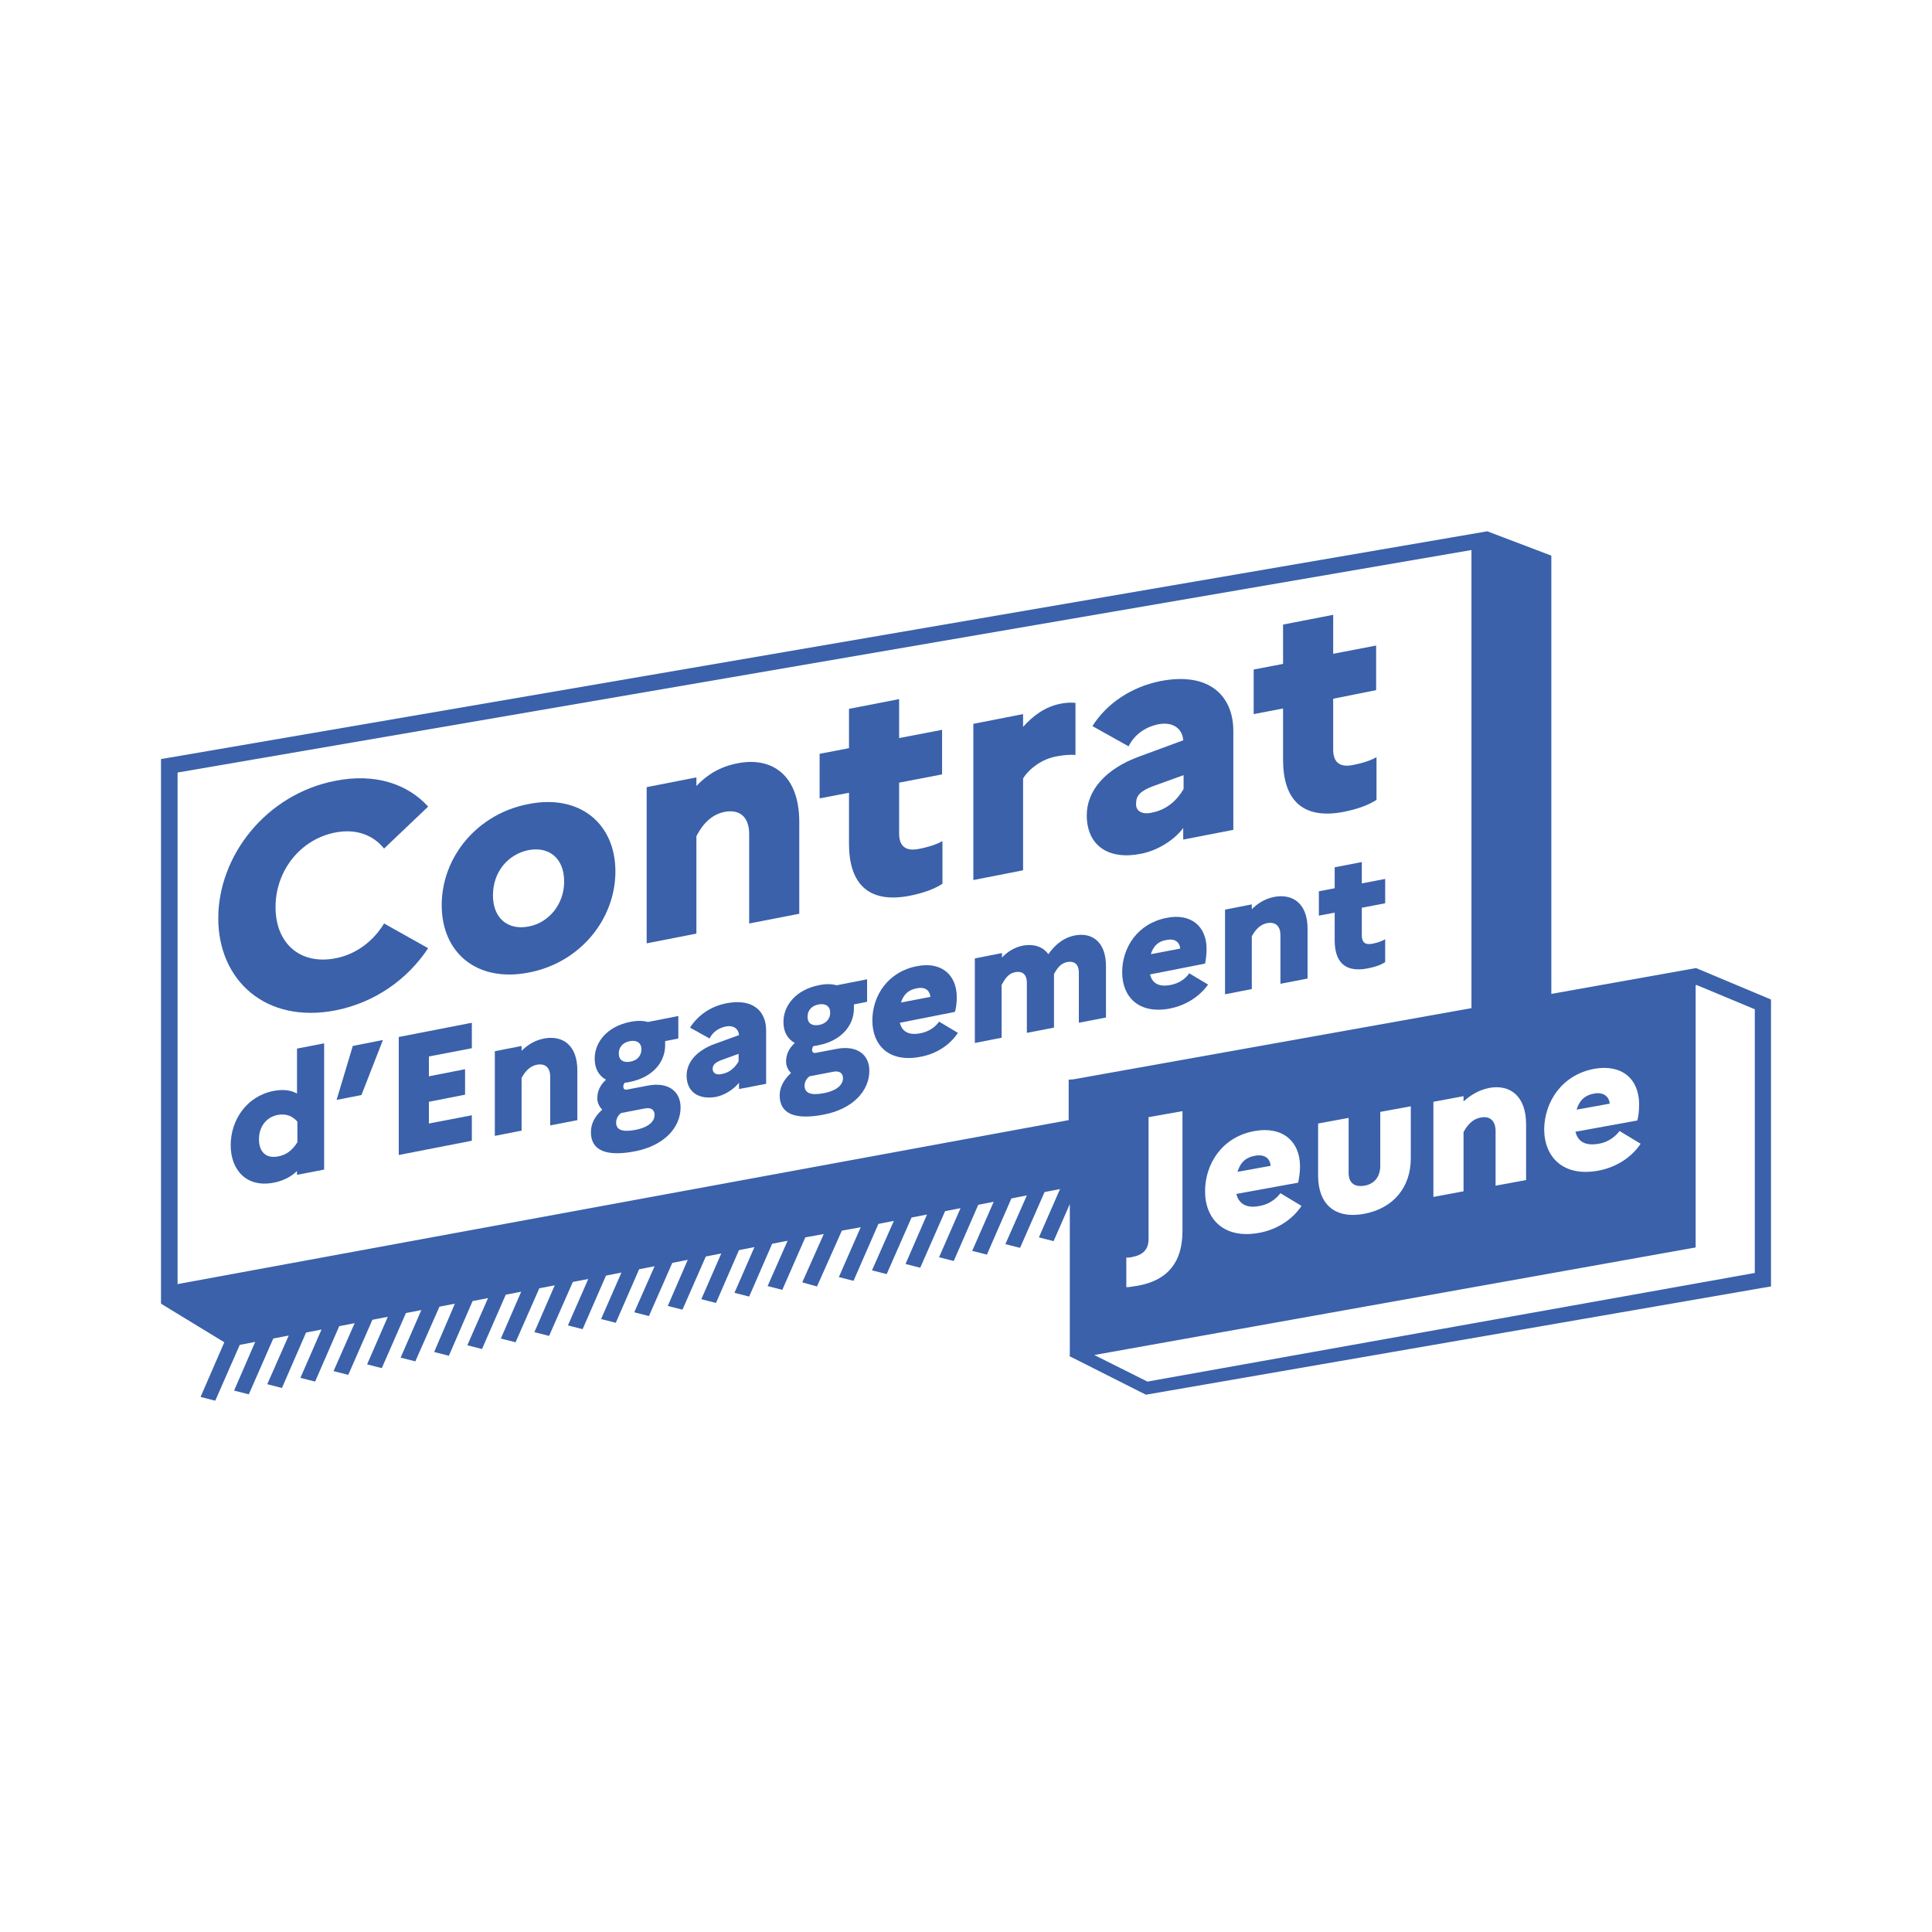
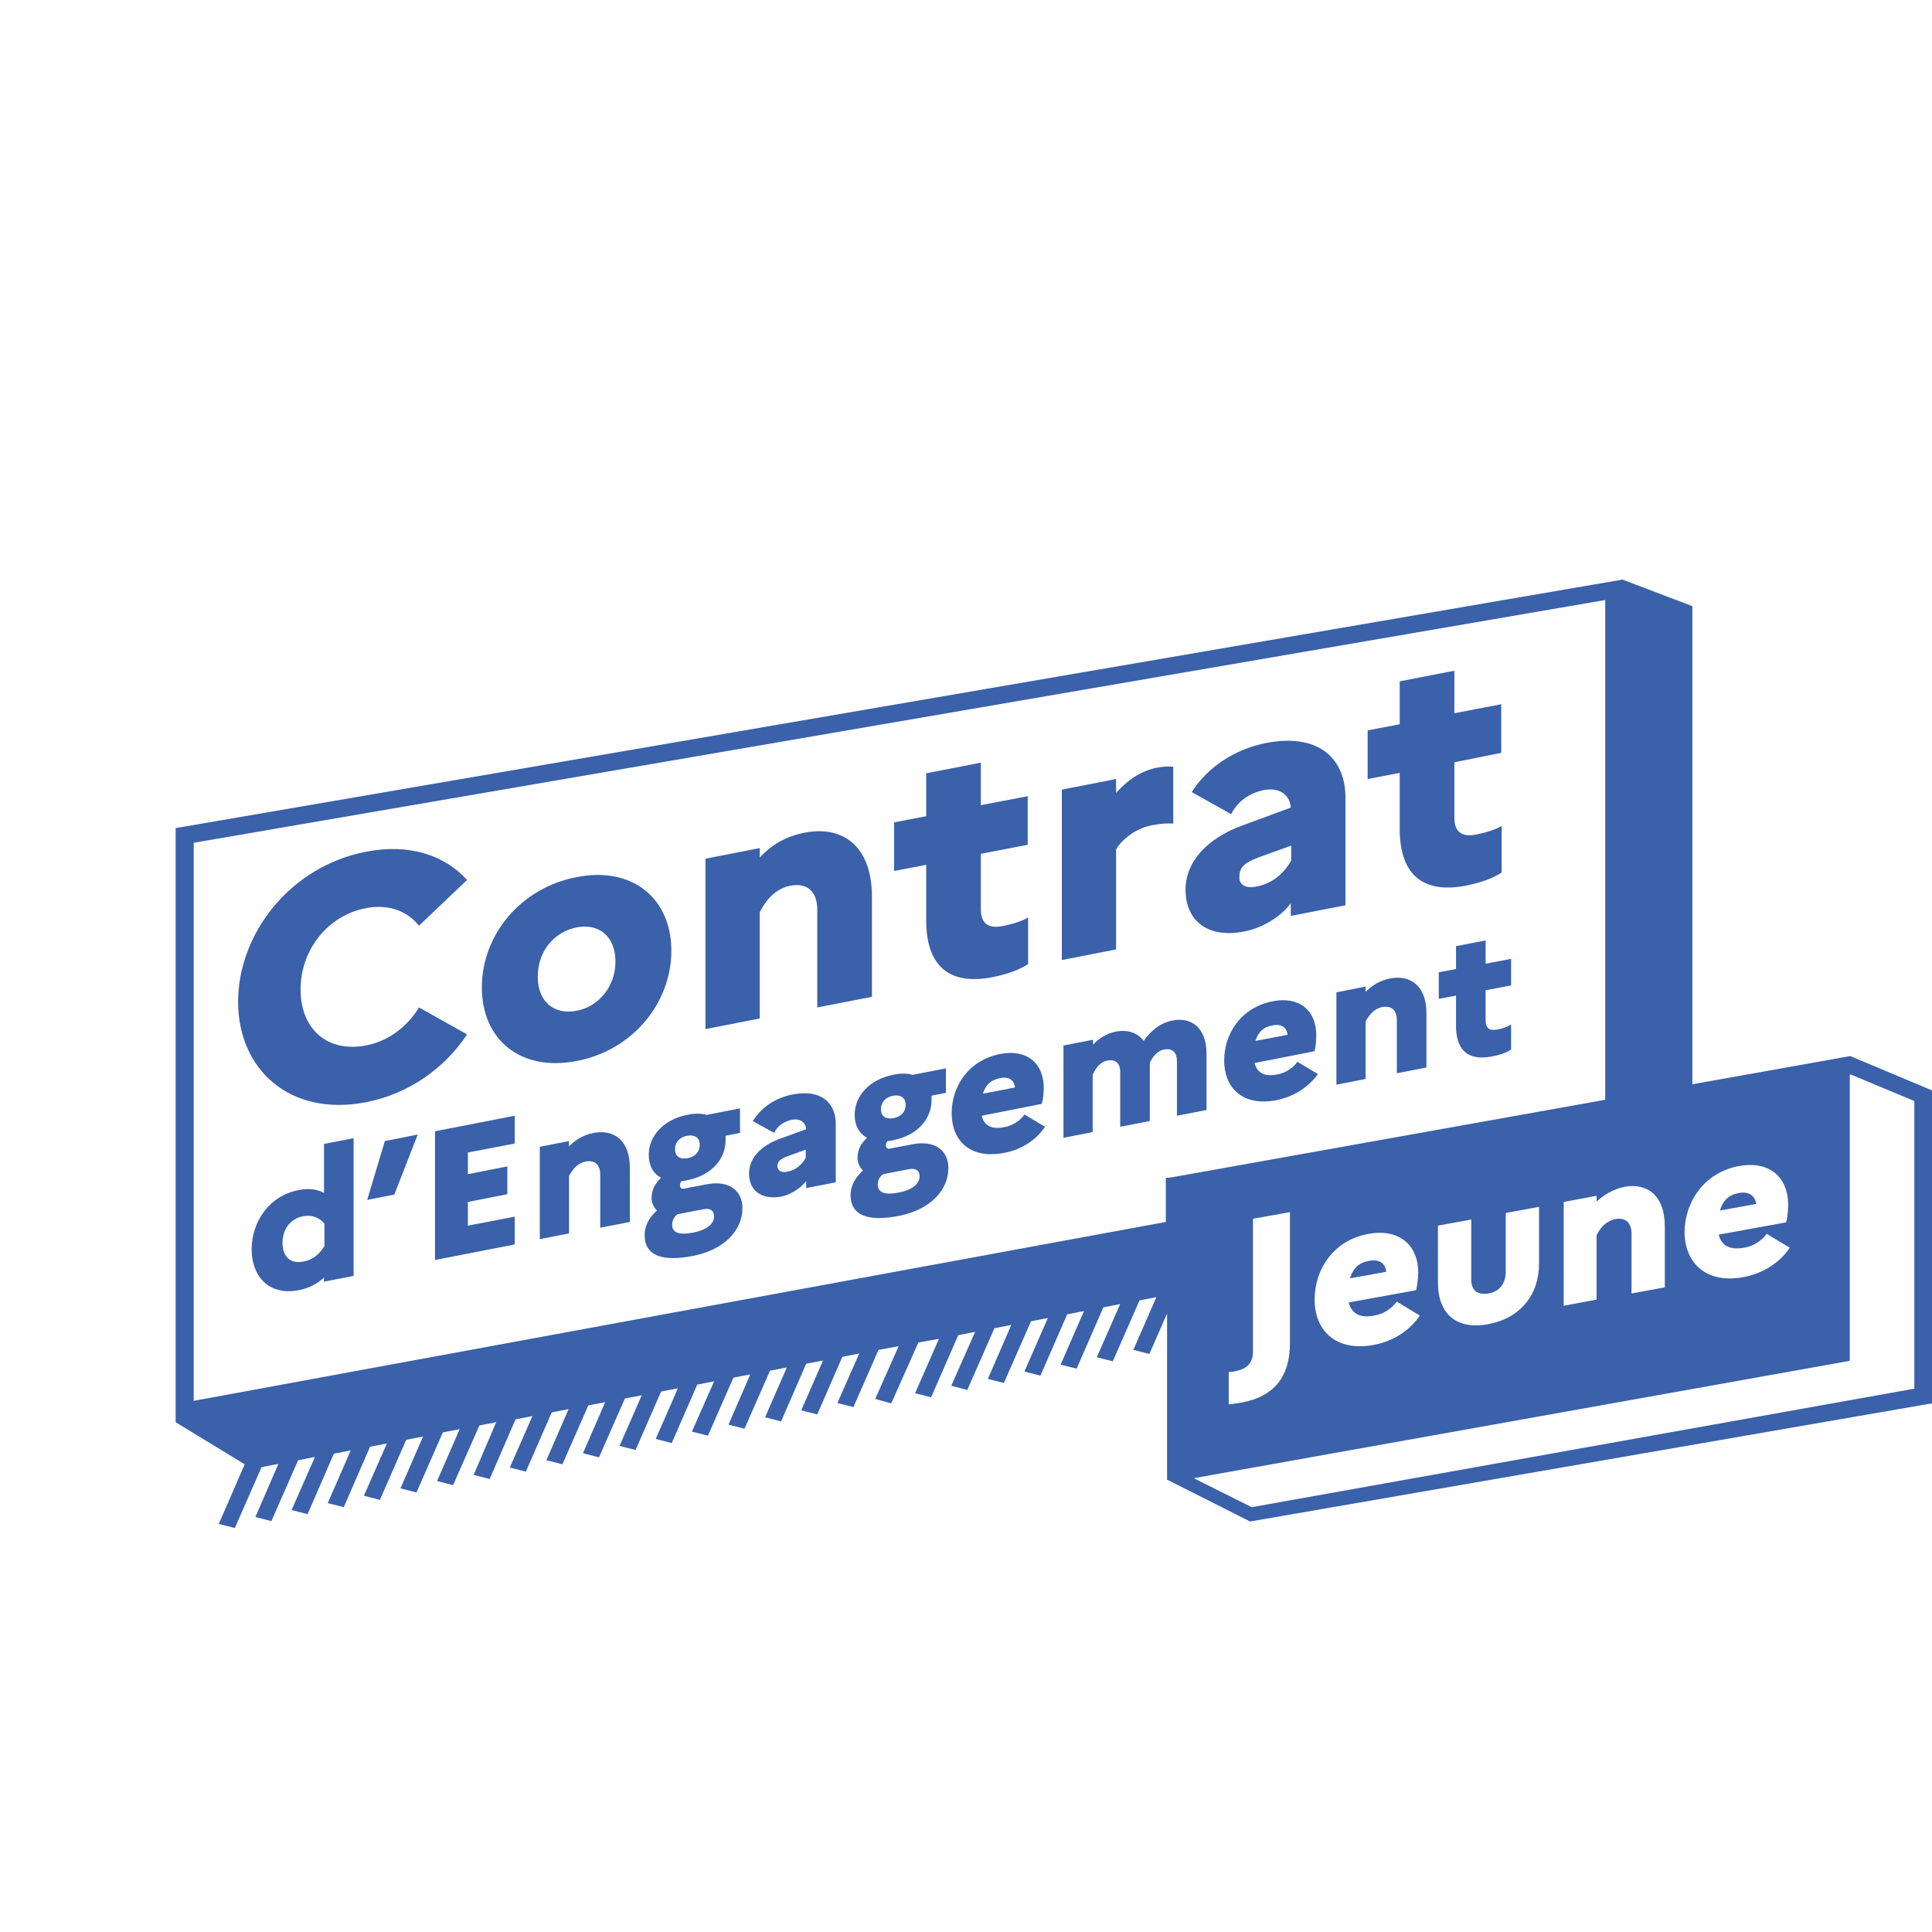
- <svg xmlns="http://www.w3.org/2000/svg" width="110" height="110" viewBox="0 0 120 120" fill="none">
+ <svg xmlns="http://www.w3.org/2000/svg" viewBox="0 0 110 110" fill="none">
  <path d="M77.962 71.784C77.4 71.877 77.049 72.18 76.862 72.785L78.921 72.412C78.898 72.017 78.617 71.668 77.962 71.784ZM77.962 71.784C77.4 71.877 77.049 72.18 76.862 72.785L78.921 72.412C78.898 72.017 78.617 71.668 77.962 71.784ZM77.962 71.784C77.4 71.877 77.049 72.18 76.862 72.785L78.921 72.412C78.898 72.017 78.617 71.668 77.962 71.784ZM77.962 71.784C77.4 71.877 77.049 72.18 76.862 72.785L78.921 72.412C78.898 72.017 78.617 71.668 77.962 71.784ZM105.343 60.128L96.356 61.733V34.512L92.378 33L10.421 47.076L10 47.146V80.951H10.023L10 80.974L13.932 83.371L12.457 86.767L13.37 87L14.891 83.533L15.851 83.347L14.54 86.372L15.453 86.605L16.974 83.138L17.933 82.952L16.6 85.976L17.512 86.209L19.01 82.766L19.97 82.579L18.659 85.581L19.572 85.813L21.07 82.37L22.029 82.184L20.718 85.162L21.631 85.395L23.129 81.975L24.088 81.788L22.801 84.743L23.714 84.976L25.212 81.556L26.171 81.37L24.884 84.324L25.797 84.557L27.295 81.16L28.254 80.974L26.967 83.975L27.88 84.208L29.354 80.811L30.314 80.625L29.026 83.557L29.939 83.789L31.413 80.416L32.373 80.23L31.109 83.138L32.022 83.371L33.496 80.02L34.456 79.834L33.192 82.742L34.105 82.975L35.579 79.625L36.539 79.439L35.275 82.324L36.188 82.556L37.639 79.229L38.598 79.043L37.334 81.928L38.247 82.161L39.698 78.834L40.658 78.648L39.394 81.509L40.307 81.742L41.758 78.438L42.717 78.252L41.477 81.114L42.389 81.346L43.84 78.043L44.8 77.856L43.56 80.695L44.472 80.928L45.9 77.647L46.859 77.461L45.619 80.299L46.532 80.532L47.959 77.252L48.919 77.066L47.678 79.881L48.591 80.113L50.019 76.856L51.166 76.647L49.831 79.648L50.744 79.904L52.289 76.437L53.459 76.228L52.102 79.322L53.014 79.555L54.559 76.019L55.518 75.832L54.161 78.903L55.074 79.136L56.618 75.623L57.578 75.437L56.244 78.508L57.157 78.741L58.701 75.228L59.661 75.041L58.327 78.089L59.239 78.322L60.761 74.832L61.72 74.646L60.386 77.694L61.299 77.926L62.82 74.436L63.779 74.25L62.446 77.275L63.358 77.507L64.879 74.041L65.839 73.855L64.528 76.856L65.441 77.089L66.448 74.785V84.185L66.424 84.231L71.175 86.628L109.579 79.974L110 79.904V62.082L105.343 60.128ZM99.024 66.386C100.709 66.084 101.809 66.991 101.809 68.597C101.809 68.992 101.762 69.388 101.692 69.597L97.854 70.295C98.018 70.947 98.509 71.179 99.305 71.04C99.867 70.947 100.311 70.621 100.592 70.249L101.903 71.04C101.341 71.877 100.405 72.505 99.258 72.715C97.082 73.11 95.912 71.854 95.912 70.132C95.935 68.434 97.011 66.759 99.024 66.386ZM92.495 67.573C93.758 67.34 94.788 68.038 94.788 69.83V73.296L92.893 73.645V70.249C92.893 69.644 92.565 69.295 91.98 69.411C91.325 69.527 91.02 70.109 90.903 70.318V73.994L89.031 74.343V68.434L90.903 68.085V68.411C91.325 68.038 91.816 67.713 92.495 67.573ZM66.377 67.061V69.574L11.123 79.741L11.03 79.764V47.983L91.395 34.163V62.617L66.681 67.038L66.377 67.061ZM84.748 73.645C85.427 73.529 85.731 73.017 85.731 72.412V69.062L87.627 68.713V71.947C87.627 73.715 86.574 75.041 84.748 75.39C82.9 75.739 81.87 74.785 81.87 73.017V69.783L83.766 69.434V72.785C83.742 73.389 84.046 73.762 84.748 73.645ZM78.243 74.902C78.804 74.809 79.249 74.483 79.53 74.111L80.84 74.902C80.278 75.739 79.342 76.368 78.196 76.577C76.019 76.972 74.849 75.716 74.849 73.994C74.849 72.273 75.926 70.598 77.938 70.249C79.623 69.946 80.747 70.853 80.747 72.459C80.747 72.854 80.676 73.25 80.629 73.459L76.791 74.157C76.955 74.809 77.47 75.065 78.243 74.902ZM73.445 69.016V76.461C73.445 78.322 72.602 79.508 70.683 79.857C70.379 79.904 70.122 79.951 69.958 79.951V78.112C70.075 78.112 70.192 78.112 70.356 78.066C71.058 77.926 71.339 77.554 71.339 76.949V69.388L73.445 69.016ZM108.994 79.066L71.268 85.813L67.969 84.162L105.039 77.531L105.319 77.484V61.198L105.366 61.175L108.994 62.687V79.066ZM99.024 67.922C98.462 68.015 98.111 68.317 97.924 68.922L99.984 68.55C99.96 68.178 99.656 67.806 99.024 67.922ZM77.962 71.784C77.4 71.877 77.049 72.18 76.862 72.785L78.921 72.412C78.898 72.017 78.617 71.668 77.962 71.784ZM77.962 71.784C77.4 71.877 77.049 72.18 76.862 72.785L78.921 72.412C78.898 72.017 78.617 71.668 77.962 71.784ZM77.962 71.784C77.4 71.877 77.049 72.18 76.862 72.785L78.921 72.412C78.898 72.017 78.617 71.668 77.962 71.784Z" fill="#3A61AA" />
  <path d="M16.997 67.759C17.606 67.643 18.074 67.713 18.448 67.922V65.13L20.133 64.804V72.645L18.448 72.971V72.738C18.074 73.087 17.606 73.343 16.997 73.459C15.312 73.785 14.329 72.668 14.329 71.133C14.329 69.574 15.312 68.085 16.997 67.759ZM17.255 71.831C17.793 71.738 18.168 71.435 18.472 70.947V69.667C18.168 69.318 17.77 69.155 17.255 69.248C16.529 69.388 16.085 69.993 16.085 70.76C16.085 71.528 16.506 71.97 17.255 71.831Z" fill="#3A61AA" />
  <path d="M20.906 68.317L21.912 64.967L23.784 64.595L22.45 68.015L20.906 68.317Z" fill="#3A61AA" />
  <path d="M24.767 64.409L29.307 63.525V65.107L26.639 65.619V66.852L28.886 66.41V67.992L26.639 68.434V69.783L29.307 69.271V70.853L24.767 71.738V64.409Z" fill="#3A61AA" />
  <path d="M30.735 65.293L32.397 64.967V65.27C32.748 64.921 33.192 64.618 33.801 64.502C34.924 64.293 35.86 64.897 35.86 66.48V69.574L34.175 69.9V66.875C34.175 66.34 33.894 66.037 33.356 66.13C32.771 66.247 32.514 66.759 32.397 66.945V70.225L30.735 70.551V65.293Z" fill="#3A61AA" />
  <path d="M37.405 68.922C37.217 68.736 37.1 68.48 37.1 68.225C37.1 67.806 37.241 67.433 37.639 67.061C37.171 66.805 36.937 66.34 36.937 65.758C36.937 64.711 37.732 63.757 39.113 63.478C39.534 63.385 39.932 63.385 40.236 63.478L42.132 63.106V64.502L41.313 64.665C41.313 64.735 41.313 64.828 41.313 64.921C41.313 65.968 40.541 66.922 39.113 67.201C39.019 67.224 38.902 67.247 38.809 67.247C38.739 67.317 38.715 67.41 38.715 67.48C38.715 67.666 38.832 67.713 38.996 67.666L40.213 67.433C41.5 67.177 42.272 67.782 42.272 68.783C42.272 70.039 41.243 71.156 39.464 71.505C37.685 71.854 36.703 71.482 36.703 70.318C36.703 69.783 36.96 69.318 37.405 68.922ZM39.464 70.179C40.306 70.016 40.658 69.644 40.658 69.248C40.658 68.946 40.447 68.76 40.026 68.853L38.575 69.132C38.364 69.295 38.27 69.504 38.27 69.737C38.27 70.156 38.621 70.342 39.464 70.179ZM39.839 65.177C39.839 64.758 39.534 64.595 39.136 64.665C38.715 64.735 38.434 65.014 38.434 65.433C38.434 65.851 38.715 66.014 39.136 65.944C39.558 65.875 39.839 65.595 39.839 65.177Z" fill="#3A61AA" />
  <path d="M42.647 66.805C42.647 65.991 43.255 65.246 44.425 64.828L45.9 64.293C45.876 63.897 45.549 63.664 45.081 63.757C44.636 63.85 44.262 64.106 44.074 64.502L42.858 63.827C43.349 63.059 44.145 62.501 45.127 62.315C46.812 61.989 47.585 62.85 47.585 63.99V67.317L45.9 67.643V67.247C45.596 67.643 45.034 68.015 44.472 68.131C43.396 68.317 42.647 67.829 42.647 66.805ZM44.823 66.712C45.338 66.619 45.666 66.293 45.876 65.921V65.456L44.847 65.828C44.402 65.991 44.262 66.154 44.262 66.41C44.285 66.666 44.496 66.782 44.823 66.712Z" fill="#3A61AA" />
  <path d="M49.13 66.642C48.942 66.456 48.825 66.2 48.825 65.944C48.825 65.526 48.966 65.153 49.364 64.781C48.895 64.525 48.661 64.06 48.661 63.478C48.661 62.431 49.457 61.477 50.838 61.198C51.259 61.105 51.657 61.105 51.961 61.198L53.857 60.826V62.222L53.038 62.385C53.038 62.455 53.038 62.548 53.038 62.641C53.038 63.688 52.265 64.641 50.838 64.921C50.744 64.944 50.627 64.967 50.534 64.967C50.463 65.037 50.44 65.13 50.44 65.2C50.44 65.386 50.557 65.433 50.721 65.386L51.938 65.153C53.225 64.897 53.997 65.502 53.997 66.503C53.997 67.759 52.968 68.876 51.189 69.225C49.41 69.574 48.427 69.202 48.427 68.038C48.427 67.526 48.685 67.061 49.13 66.642ZM51.166 67.899C52.008 67.736 52.359 67.364 52.359 66.968C52.359 66.666 52.148 66.48 51.727 66.573L50.276 66.852C50.066 67.015 49.972 67.224 49.972 67.457C49.995 67.876 50.323 68.062 51.166 67.899ZM51.563 62.897C51.563 62.478 51.259 62.315 50.861 62.385C50.44 62.455 50.159 62.734 50.159 63.153C50.159 63.571 50.44 63.734 50.861 63.664C51.259 63.594 51.563 63.339 51.563 62.897Z" fill="#3A61AA" />
  <path d="M57.157 65.642C55.214 66.014 54.184 64.921 54.184 63.385C54.184 61.85 55.144 60.361 56.946 60.012C58.444 59.709 59.427 60.523 59.427 61.943C59.427 62.292 59.38 62.641 59.31 62.85L55.893 63.525C56.033 64.106 56.478 64.316 57.18 64.176C57.671 64.083 58.093 63.804 58.327 63.455L59.497 64.153C59.005 64.897 58.186 65.456 57.157 65.642ZM55.963 62.268L57.788 61.919C57.765 61.57 57.508 61.268 56.946 61.384C56.455 61.477 56.127 61.733 55.963 62.268Z" fill="#3A61AA" />
  <path d="M60.573 59.523L62.235 59.197V59.477C62.539 59.151 62.961 58.848 63.545 58.732C64.177 58.616 64.763 58.779 65.114 59.267C65.465 58.779 65.956 58.267 66.752 58.104C67.805 57.894 68.694 58.476 68.694 60.012V63.199L67.009 63.525V60.407C67.009 59.942 66.775 59.663 66.284 59.756C65.769 59.849 65.558 60.361 65.465 60.5C65.465 60.547 65.465 60.593 65.465 60.64V63.827L63.78 64.153V61.035C63.78 60.57 63.545 60.291 63.054 60.384C62.539 60.477 62.329 60.989 62.212 61.175V64.455L60.55 64.781V59.523H60.573Z" fill="#3A61AA" />
  <path d="M72.673 62.641C70.73 63.013 69.7 61.919 69.7 60.384C69.7 58.848 70.66 57.359 72.462 57.01C73.96 56.708 74.943 57.522 74.943 58.941C74.943 59.29 74.896 59.639 74.849 59.849L71.432 60.523C71.573 61.105 72.017 61.315 72.719 61.175C73.211 61.082 73.632 60.803 73.866 60.454L75.036 61.152C74.521 61.873 73.702 62.431 72.673 62.641ZM71.479 59.267L73.305 58.918C73.281 58.569 73.024 58.267 72.462 58.383C71.971 58.453 71.643 58.732 71.479 59.267Z" fill="#3A61AA" />
  <path d="M76.089 56.498L77.751 56.173V56.475C78.102 56.126 78.547 55.824 79.155 55.707C80.278 55.498 81.215 56.103 81.215 57.685V60.779L79.53 61.105V58.081C79.53 57.545 79.249 57.243 78.71 57.336C78.126 57.452 77.868 57.964 77.751 58.15V61.431L76.089 61.757V56.498Z" fill="#3A61AA" />
  <path d="M82.9 56.685L81.917 56.871V55.358L82.9 55.172V53.869L84.585 53.544V54.87L86.036 54.591V56.103L84.585 56.382V58.104C84.585 58.523 84.795 58.709 85.24 58.616C85.638 58.546 85.872 58.429 86.036 58.337V59.756C85.755 59.942 85.427 60.058 84.936 60.151C83.485 60.43 82.9 59.686 82.9 58.406V56.685Z" fill="#3A61AA" />
  <path d="M23.855 57.359L26.593 58.895C25.329 60.803 23.316 62.268 20.835 62.757C16.506 63.595 13.557 60.896 13.557 57.034C13.557 53.172 16.506 49.333 20.835 48.495C23.316 48.007 25.329 48.704 26.593 50.1L23.855 52.706C23.223 51.915 22.193 51.45 20.835 51.706C18.659 52.124 17.114 54.079 17.114 56.336C17.114 58.616 18.659 59.942 20.835 59.523C22.169 59.267 23.223 58.406 23.855 57.359Z" fill="#3A61AA" />
  <path d="M38.224 54.125C38.224 57.103 36.024 59.802 32.841 60.407C29.611 61.035 27.435 59.174 27.435 56.219C27.435 53.241 29.635 50.542 32.841 49.938C36.024 49.309 38.224 51.171 38.224 54.125ZM35.041 54.754C35.041 53.288 34.081 52.567 32.841 52.799C31.554 53.055 30.618 54.149 30.618 55.614C30.618 57.057 31.577 57.801 32.841 57.545C34.081 57.313 35.041 56.173 35.041 54.754Z" fill="#3A61AA" />
  <path d="M40.166 48.891L43.255 48.286V48.821C43.887 48.146 44.706 47.611 45.853 47.402C47.936 47.006 49.644 48.123 49.644 51.054V56.754L46.532 57.359V51.799C46.532 50.822 46.017 50.24 45.011 50.426C43.934 50.636 43.443 51.589 43.255 51.938V57.987L40.166 58.592V48.891Z" fill="#3A61AA" />
  <path d="M52.733 49.24L50.908 49.589V46.82L52.733 46.471V44.028L55.846 43.423V45.843L58.514 45.331V48.099L55.846 48.611V51.776C55.846 52.543 56.244 52.892 57.063 52.729C57.788 52.59 58.257 52.404 58.537 52.241V54.893C58.023 55.219 57.414 55.452 56.501 55.638C53.833 56.15 52.733 54.777 52.733 52.404V49.24Z" fill="#3A61AA" />
  <path d="M60.456 44.959L63.545 44.354V45.145C64.154 44.47 64.903 43.888 65.909 43.702C66.26 43.633 66.564 43.633 66.799 43.656V46.89C66.471 46.866 66.096 46.89 65.605 46.983C64.482 47.192 63.733 48.007 63.545 48.355V54.056L60.456 54.66V44.959Z" fill="#3A61AA" />
  <path d="M67.501 50.636C67.501 49.123 68.647 47.751 70.777 46.983L73.492 45.982C73.445 45.261 72.86 44.819 71.971 44.982C71.151 45.145 70.473 45.61 70.098 46.355L67.852 45.098C68.741 43.702 70.239 42.679 72.064 42.306C75.177 41.701 76.604 43.283 76.604 45.401V51.543L73.492 52.148V51.426C72.953 52.171 71.877 52.846 70.847 53.032C68.881 53.427 67.501 52.543 67.501 50.636ZM71.549 50.473C72.509 50.286 73.117 49.682 73.515 49.007V48.146L71.643 48.821C70.824 49.123 70.566 49.426 70.566 49.891C70.52 50.38 70.941 50.612 71.549 50.473Z" fill="#3A61AA" />
  <path d="M79.694 44.005L77.868 44.354V41.585L79.694 41.236V38.793L82.806 38.188V40.608L85.474 40.096V42.865L82.806 43.4V46.564C82.806 47.332 83.204 47.681 84.023 47.518C84.749 47.378 85.216 47.192 85.497 47.029V49.682C84.983 50.007 84.374 50.24 83.461 50.426C80.793 50.938 79.694 49.565 79.694 47.192V44.005Z" fill="#3A61AA" />
</svg>
